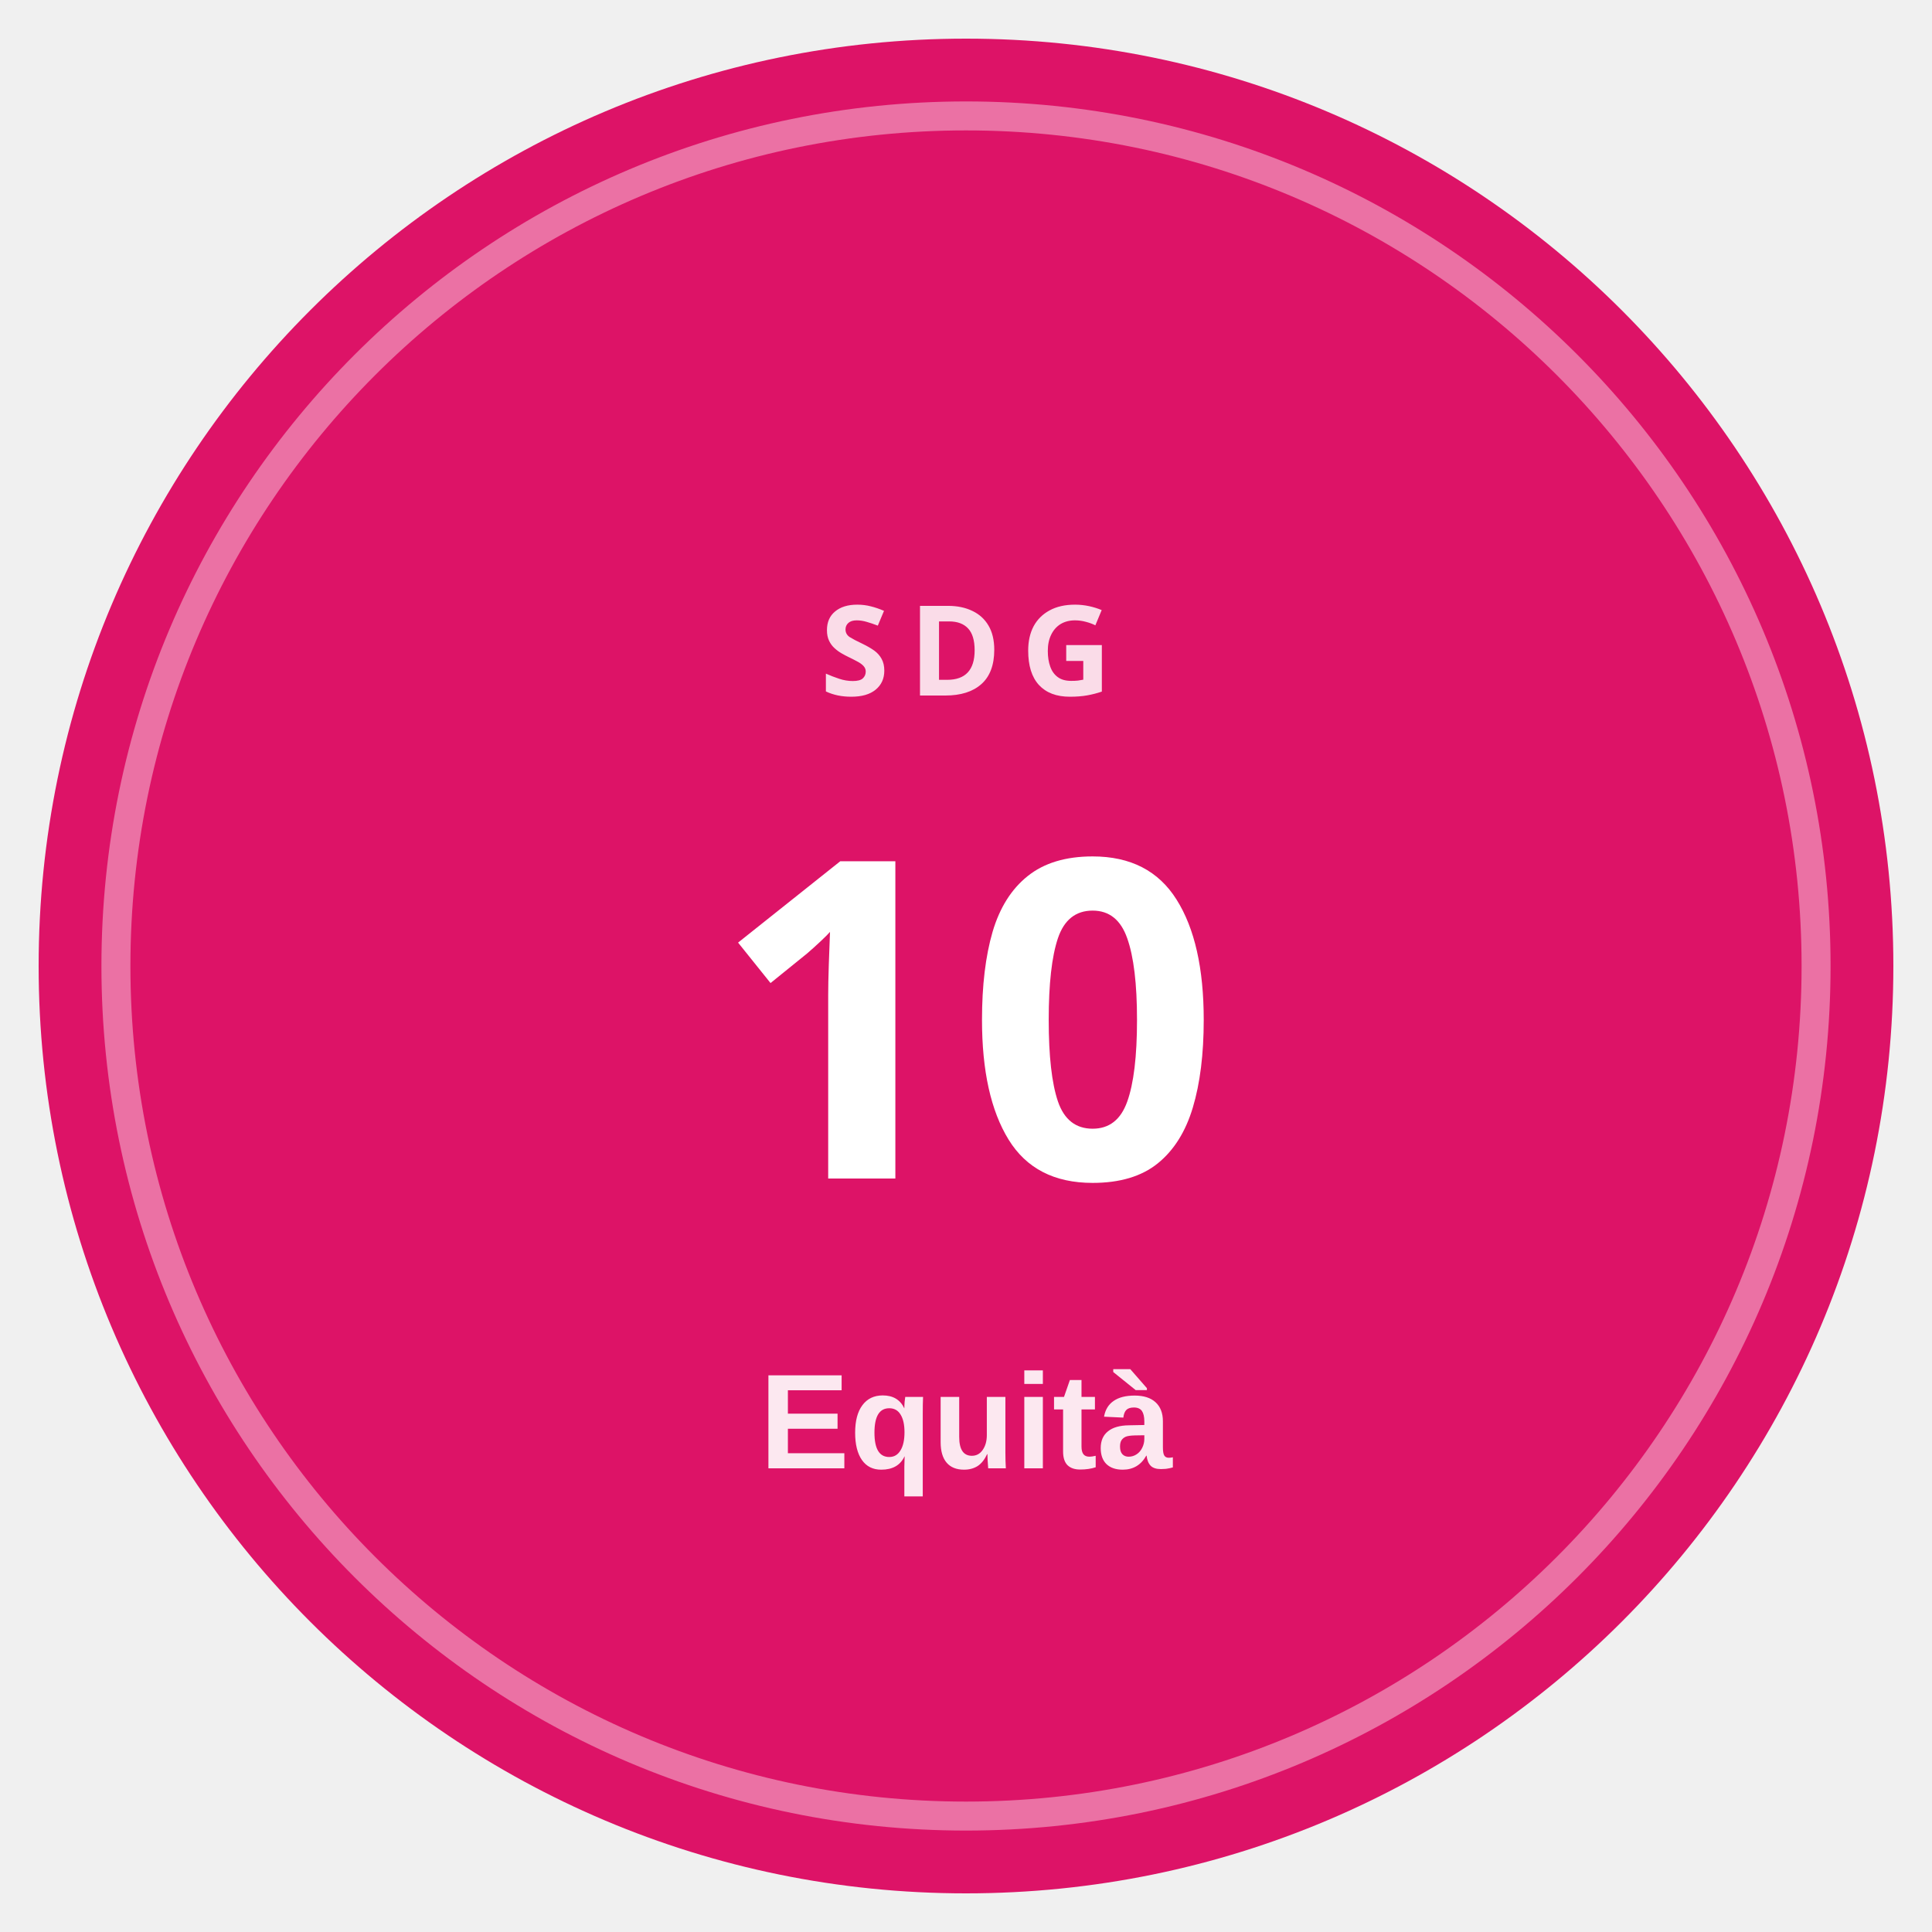
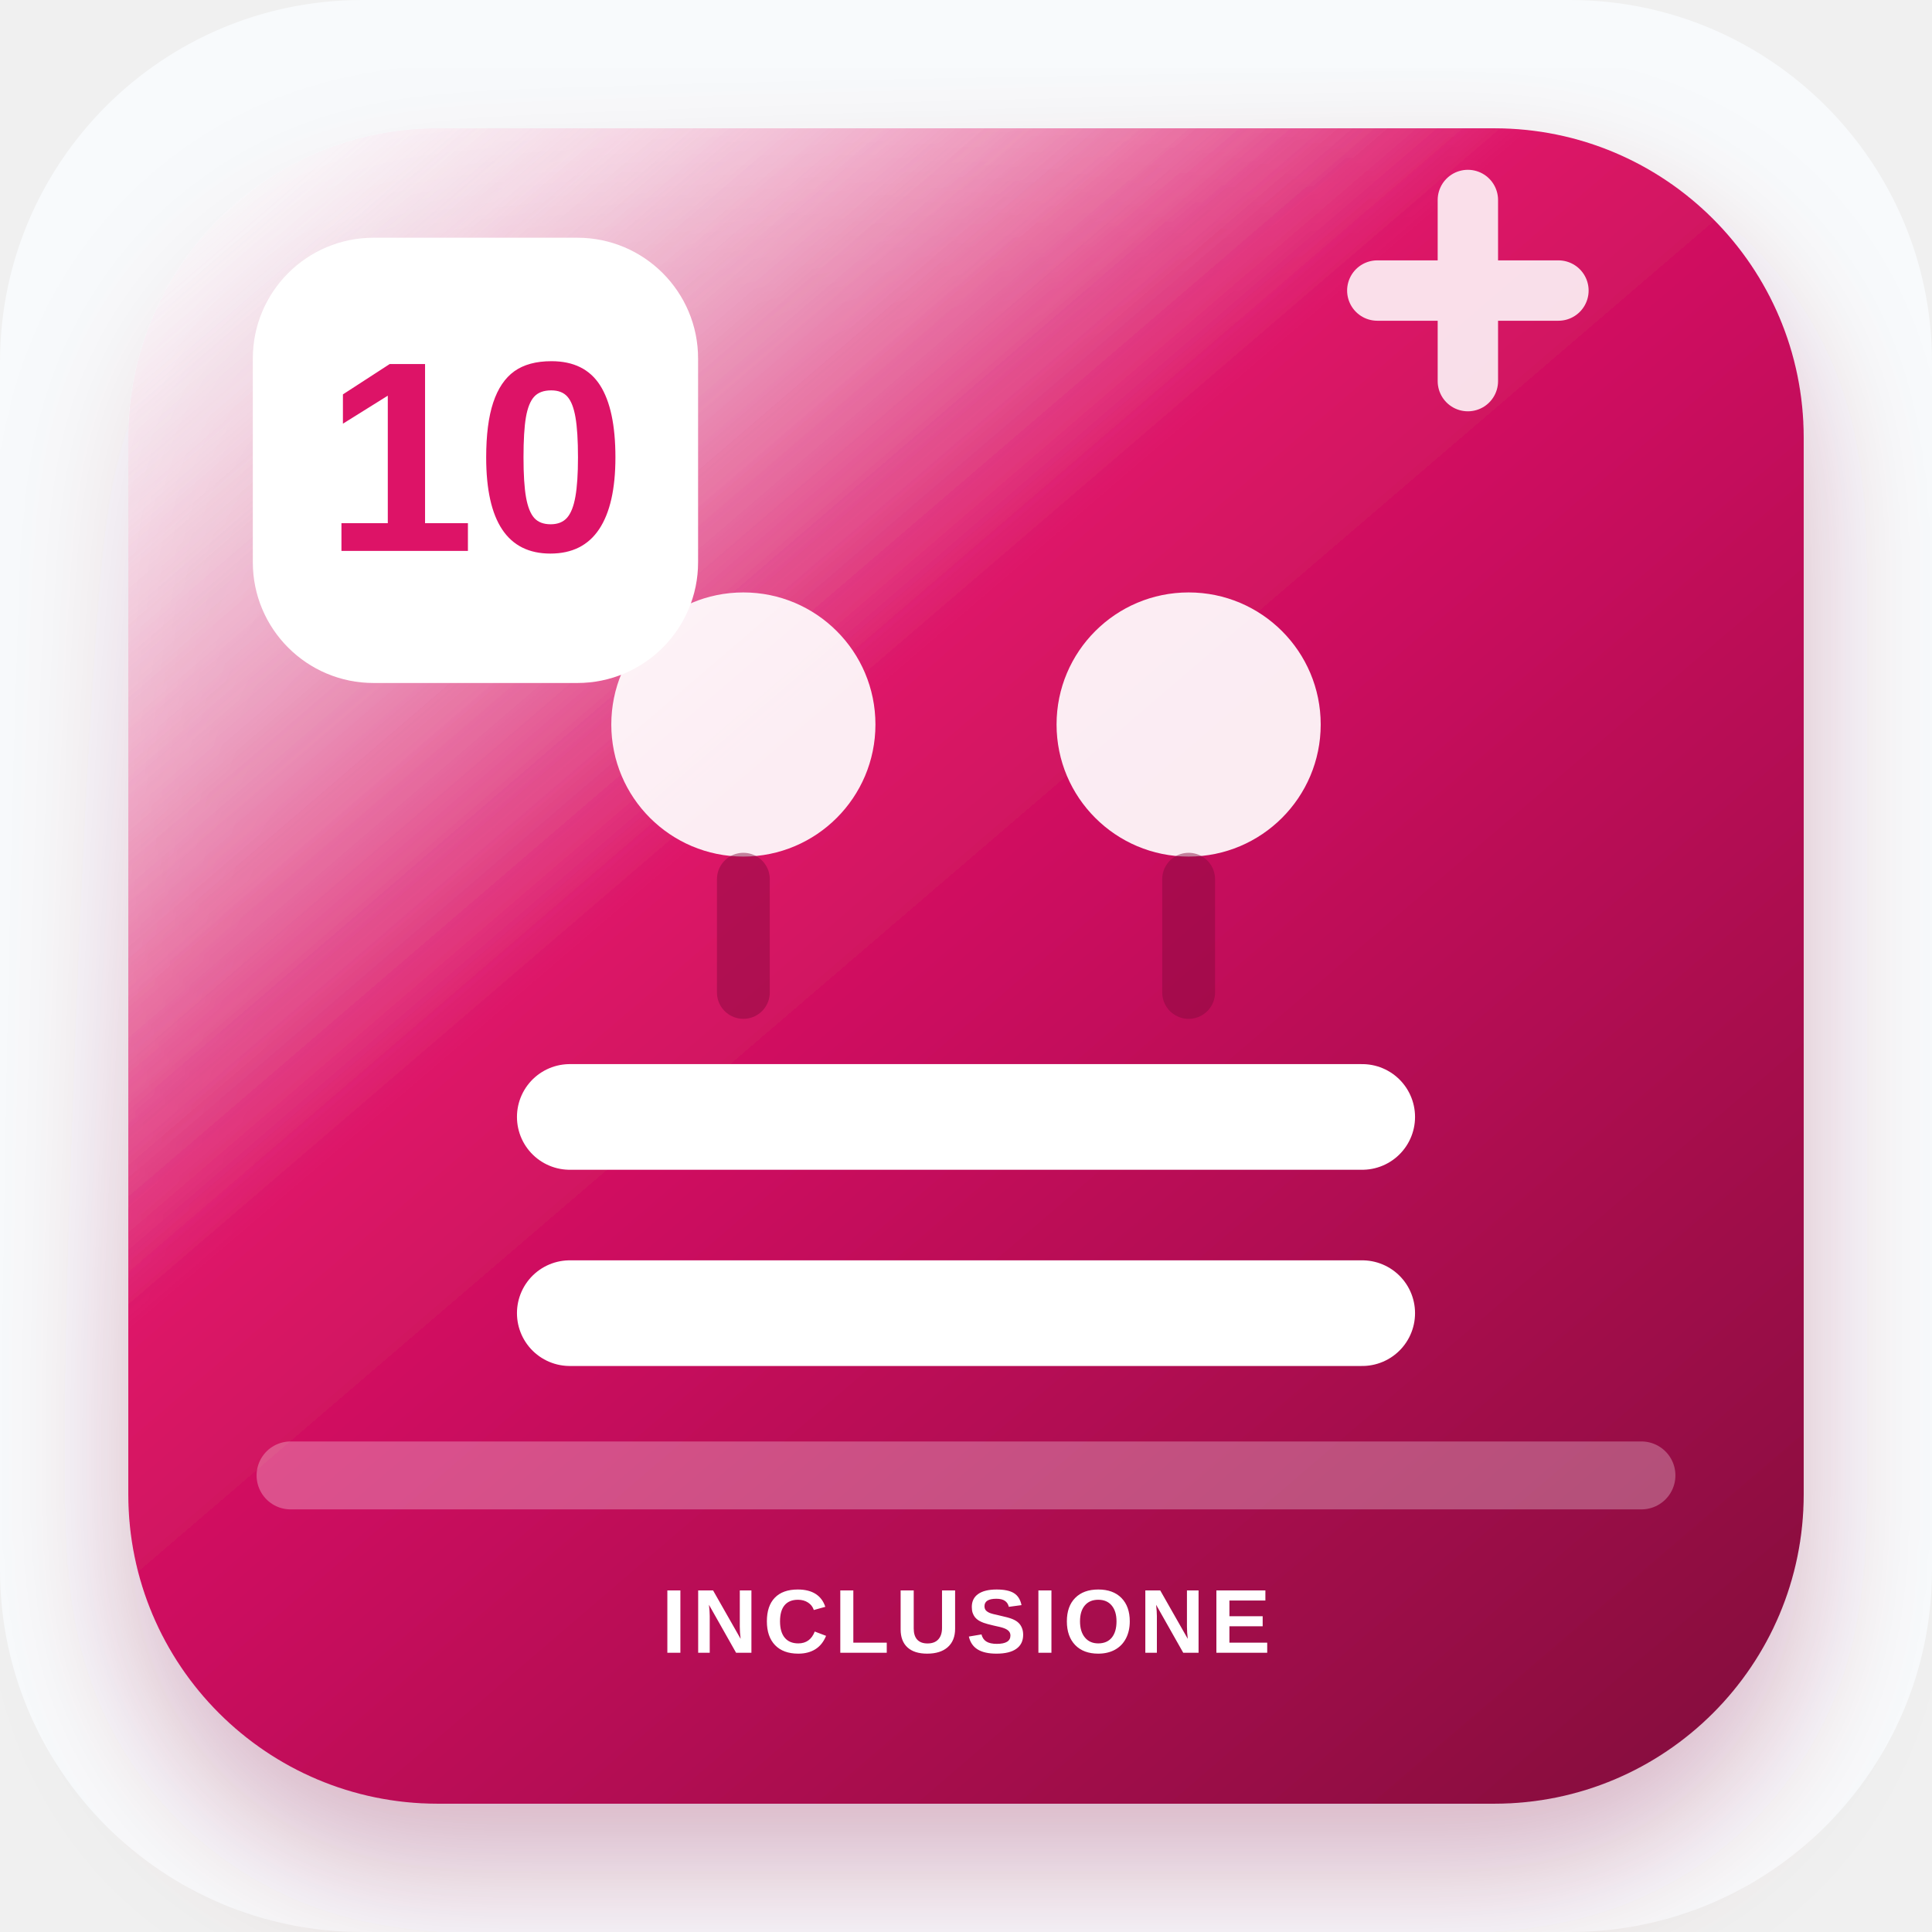
- <svg xmlns="http://www.w3.org/2000/svg" viewBox="0 0 200 200" width="200" height="200">
-   <circle cx="100" cy="100" r="96" fill="#DD1367" />
-   <circle cx="100" cy="100" r="88" fill="none" stroke="white" stroke-width="3" opacity="0.4" />
-   <text x="100" y="72" text-anchor="middle" font-family="Arial Black, sans-serif" font-size="13" font-weight="900" fill="white" letter-spacing="2" opacity="0.85">SDG</text>
-   <text x="100" y="122" text-anchor="middle" font-family="Arial Black, sans-serif" font-size="46" font-weight="900" fill="white">10</text>
-   <text x="100" y="152" text-anchor="middle" font-family="Arial, sans-serif" font-size="14" font-weight="700" fill="white" opacity="0.9">Equità</text>
+ <svg xmlns="http://www.w3.org/2000/svg" viewBox="0 0 512 512" role="img" aria-labelledby="title desc">
+   <defs>
+     <linearGradient id="sdg10g" x1="64" y1="32" x2="448" y2="480" gradientUnits="userSpaceOnUse">
+       <stop offset="0" stop-color="#ffffff" stop-opacity="0.28" />
+       <stop offset="0.38" stop-color="#DD1367" />
+       <stop offset="1" stop-color="#85083d" />
+     </linearGradient>
+     <filter id="sdg10s" x="-12%" y="-12%" width="124%" height="124%">
+       <feDropShadow dx="0" dy="18" stdDeviation="18" flood-color="#85083d" flood-opacity="0.28" />
+     </filter>
+   </defs>
+   <rect width="512" height="512" rx="96" fill="#f8fafc" />
+   <rect x="34" y="34" width="444" height="444" rx="82" fill="url(#sdg10g)" filter="url(#sdg10s)" />
+   <path d="M77 391h358" fill="none" stroke="#ffffff" stroke-width="18" stroke-linecap="round" opacity="0.28" />
+   <circle cx="197" cy="192" r="35" fill="#ffffff" opacity="0.92" />
+   <circle cx="315" cy="192" r="35" fill="#ffffff" opacity="0.92" />
+   <path d="M151 296h210M151 348h210" stroke="#ffffff" stroke-width="28" stroke-linecap="round" />
+   <path d="M197 233v30m118-30v30" stroke="#85083d" stroke-width="14" stroke-linecap="round" opacity="0.48" />
+   <rect x="67" y="63" width="118" height="118" rx="32" fill="#ffffff" />
+   <text x="126" y="146" text-anchor="middle" font-family="Arial, Helvetica, sans-serif" font-size="72" font-weight="900" fill="#DD1367">10</text>
+   <path d="M365 77h48m-24-24v48" stroke="#ffffff" stroke-width="16" stroke-linecap="round" opacity="0.86" />
+   <text x="256" y="438" text-anchor="middle" font-family="Arial, Helvetica, sans-serif" font-size="24" font-weight="900" letter-spacing="1.5" fill="#ffffff">INCLUSIONE</text>
</svg>
